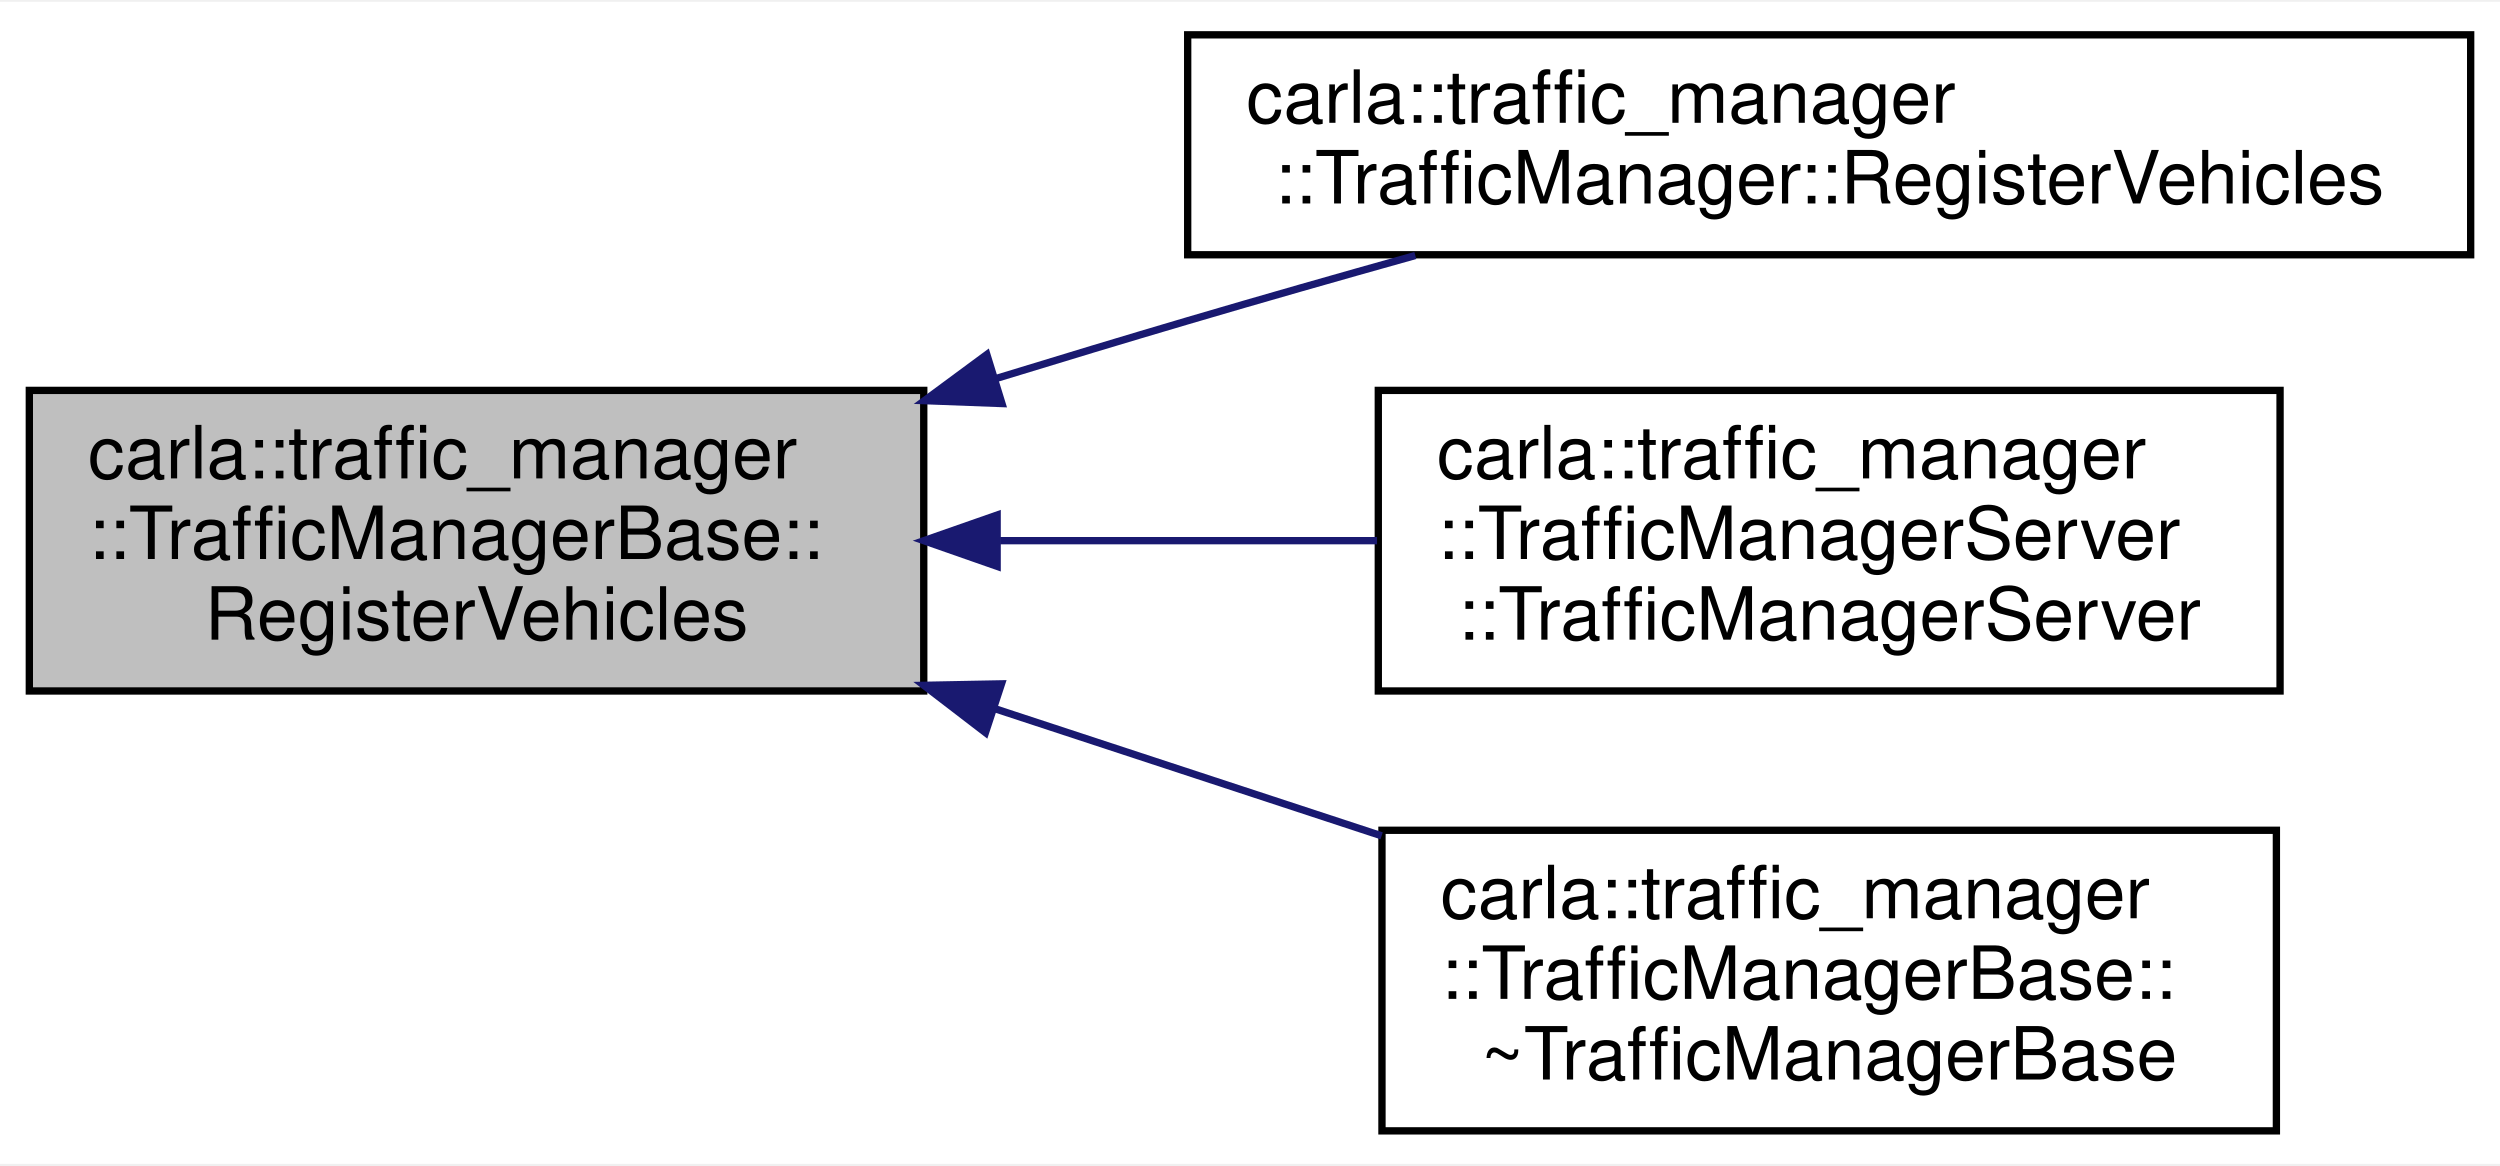
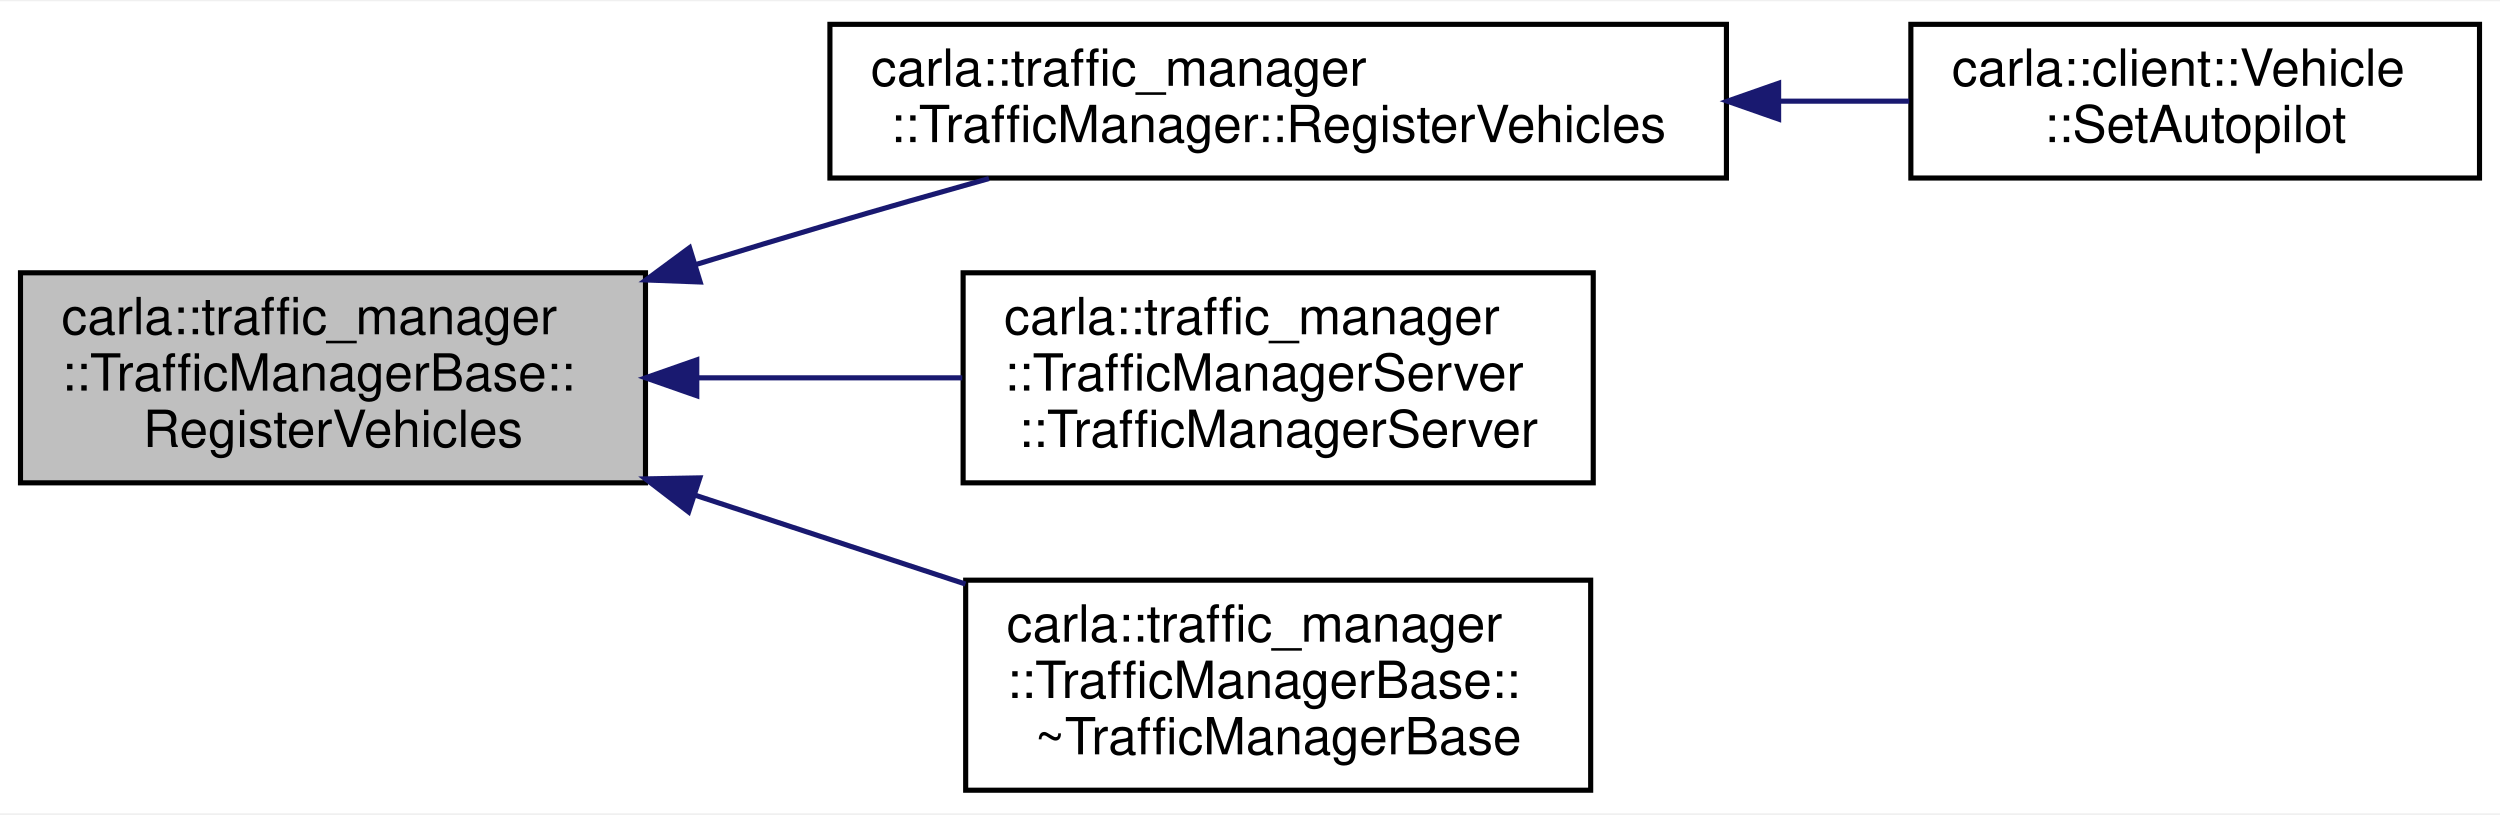
- <svg xmlns="http://www.w3.org/2000/svg" xmlns:xlink="http://www.w3.org/1999/xlink" width="341pt" height="159pt" viewBox="0.00 0.00 341.00 158.50">
+ <svg xmlns="http://www.w3.org/2000/svg" xmlns:xlink="http://www.w3.org/1999/xlink" width="488pt" height="159pt" viewBox="0.00 0.00 488.00 158.50">
  <g id="graph0" class="graph" transform="scale(1 1) rotate(0) translate(4 154.5)">
-     <polygon fill="white" stroke="none" points="-4,4 -4,-154.5 337,-154.5 337,4 -4,4" />
+     <polygon fill="white" stroke="none" points="-4,4 -4,-154.5 484,-154.5 484,4 -4,4" />
    <g id="node1" class="node">
      <polygon fill="#bfbfbf" stroke="black" points="0,-60.5 0,-101.5 122,-101.5 122,-60.5 0,-60.5" />
      <text text-anchor="start" x="8" y="-89.5" font-family="Helvetica,sans-Serif" font-size="10.00">carla::traffic_manager</text>
      <text text-anchor="start" x="8" y="-78.5" font-family="Helvetica,sans-Serif" font-size="10.00">::TrafficManagerBase::</text>
      <text text-anchor="middle" x="61" y="-67.5" font-family="Helvetica,sans-Serif" font-size="10.00">RegisterVehicles</text>
    </g>
    <g id="node2" class="node">
      <g id="a_node2">
        <a xlink:href="../../df/d5a/classcarla_1_1traffic__manager_1_1TrafficManager.html#ad51d67c1ba30bd5feeb315f11bcdd84c" target="_top" xlink:title="This method registers a vehicle with the traffic manager. ">
          <polygon fill="white" stroke="black" points="158,-120 158,-150 333,-150 333,-120 158,-120" />
          <text text-anchor="start" x="166" y="-138" font-family="Helvetica,sans-Serif" font-size="10.00">carla::traffic_manager</text>
          <text text-anchor="middle" x="245.5" y="-127" font-family="Helvetica,sans-Serif" font-size="10.00">::TrafficManager::RegisterVehicles</text>
        </a>
      </g>
    </g>
    <g id="edge1" class="edge">
      <path fill="none" stroke="midnightblue" d="M131.918,-103.137C140.687,-105.829 149.543,-108.506 158,-111 168.015,-113.953 178.713,-117.005 189.05,-119.901" />
      <polygon fill="midnightblue" stroke="midnightblue" points="132.669,-99.706 122.082,-100.102 130.605,-106.395 132.669,-99.706" />
    </g>
-     <g id="node3" class="node">
-       <g id="a_node3">
+     <g id="node4" class="node">
+       <g id="a_node4">
        <a xlink:href="../../db/d80/classcarla_1_1traffic__manager_1_1TrafficManagerServer.html#ab33d2169176015f73a380153c05dad9b" target="_top" xlink:title="Here RPCPort is the traffic manager local instance RPC server port where it can listen to remote traf...">
          <polygon fill="white" stroke="black" points="184,-60.5 184,-101.5 307,-101.5 307,-60.5 184,-60.5" />
          <text text-anchor="start" x="192" y="-89.5" font-family="Helvetica,sans-Serif" font-size="10.00">carla::traffic_manager</text>
          <text text-anchor="start" x="192" y="-78.5" font-family="Helvetica,sans-Serif" font-size="10.00">::TrafficManagerServer</text>
          <text text-anchor="middle" x="245.5" y="-67.5" font-family="Helvetica,sans-Serif" font-size="10.00">::TrafficManagerServer</text>
        </a>
      </g>
    </g>
-     <g id="edge2" class="edge">
+     <g id="edge3" class="edge">
      <path fill="none" stroke="midnightblue" d="M132.418,-81C149.38,-81 167.357,-81 183.83,-81" />
      <polygon fill="midnightblue" stroke="midnightblue" points="132.01,-77.5 122.01,-81 132.01,-84.5 132.01,-77.5" />
    </g>
-     <g id="node4" class="node">
-       <g id="a_node4">
+     <g id="node5" class="node">
+       <g id="a_node5">
        <a xlink:href="../../dc/d92/classcarla_1_1traffic__manager_1_1TrafficManagerBase.html#ada757f928c46a5d67fc2b67d9b666f32" target="_top" xlink:title="Destructor. ">
          <polygon fill="white" stroke="black" points="184.5,-0.5 184.5,-41.5 306.5,-41.5 306.5,-0.5 184.5,-0.5" />
          <text text-anchor="start" x="192.5" y="-29.5" font-family="Helvetica,sans-Serif" font-size="10.00">carla::traffic_manager</text>
          <text text-anchor="start" x="192.5" y="-18.5" font-family="Helvetica,sans-Serif" font-size="10.00">::TrafficManagerBase::</text>
          <text text-anchor="middle" x="245.5" y="-7.5" font-family="Helvetica,sans-Serif" font-size="10.00">~TrafficManagerBase</text>
        </a>
      </g>
    </g>
-     <g id="edge3" class="edge">
+     <g id="edge4" class="edge">
      <path fill="none" stroke="midnightblue" d="M131.559,-58.131C148.986,-52.402 167.534,-46.304 184.454,-40.741" />
      <polygon fill="midnightblue" stroke="midnightblue" points="130.417,-54.822 122.01,-61.271 132.603,-61.472 130.417,-54.822" />
    </g>
+     <g id="node3" class="node">
+       <g id="a_node3">
+         <a xlink:href="../../d9/dc6/classcarla_1_1client_1_1Vehicle.html#afd51d896d2a994101fadaf3e23e5636e" target="_top" xlink:title="Switch on/off this vehicle's autopilot. ">
+           <polygon fill="white" stroke="black" points="369,-120 369,-150 480,-150 480,-120 369,-120" />
+           <text text-anchor="start" x="377" y="-138" font-family="Helvetica,sans-Serif" font-size="10.00">carla::client::Vehicle</text>
+           <text text-anchor="middle" x="424.5" y="-127" font-family="Helvetica,sans-Serif" font-size="10.00">::SetAutopilot</text>
+         </a>
+       </g>
+     </g>
+     <g id="edge2" class="edge">
+       <path fill="none" stroke="midnightblue" d="M343.375,-135C352.03,-135 360.577,-135 368.681,-135" />
+       <polygon fill="midnightblue" stroke="midnightblue" points="343.185,-131.5 333.185,-135 343.185,-138.5 343.185,-131.5" />
+     </g>
  </g>
</svg>
